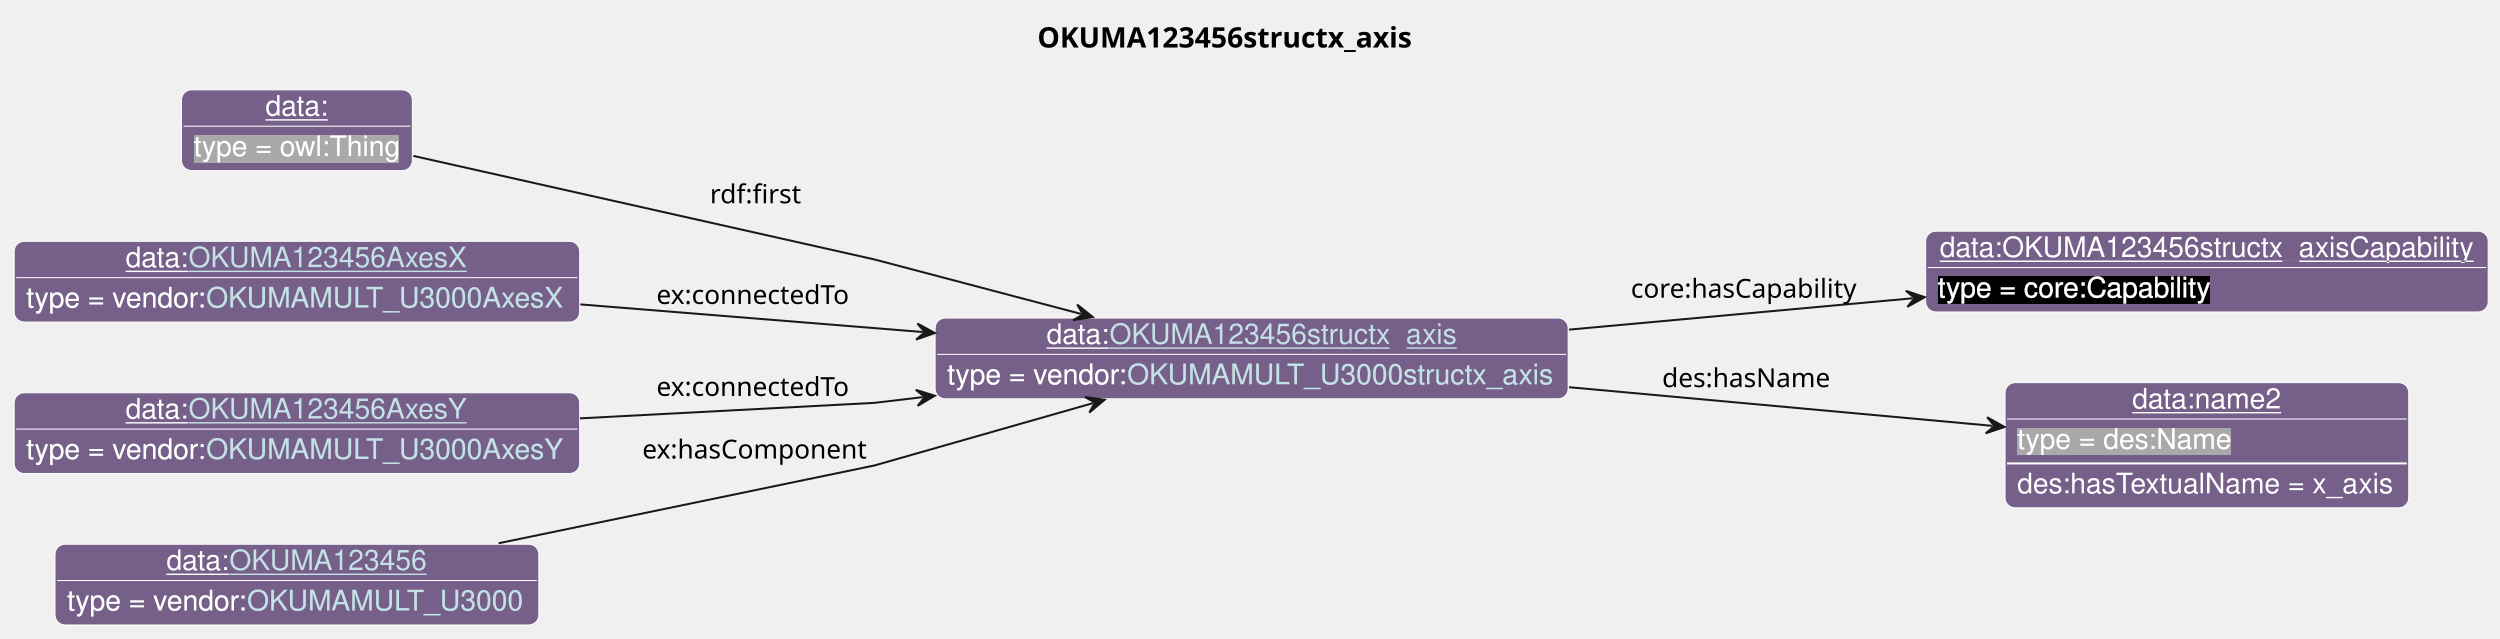
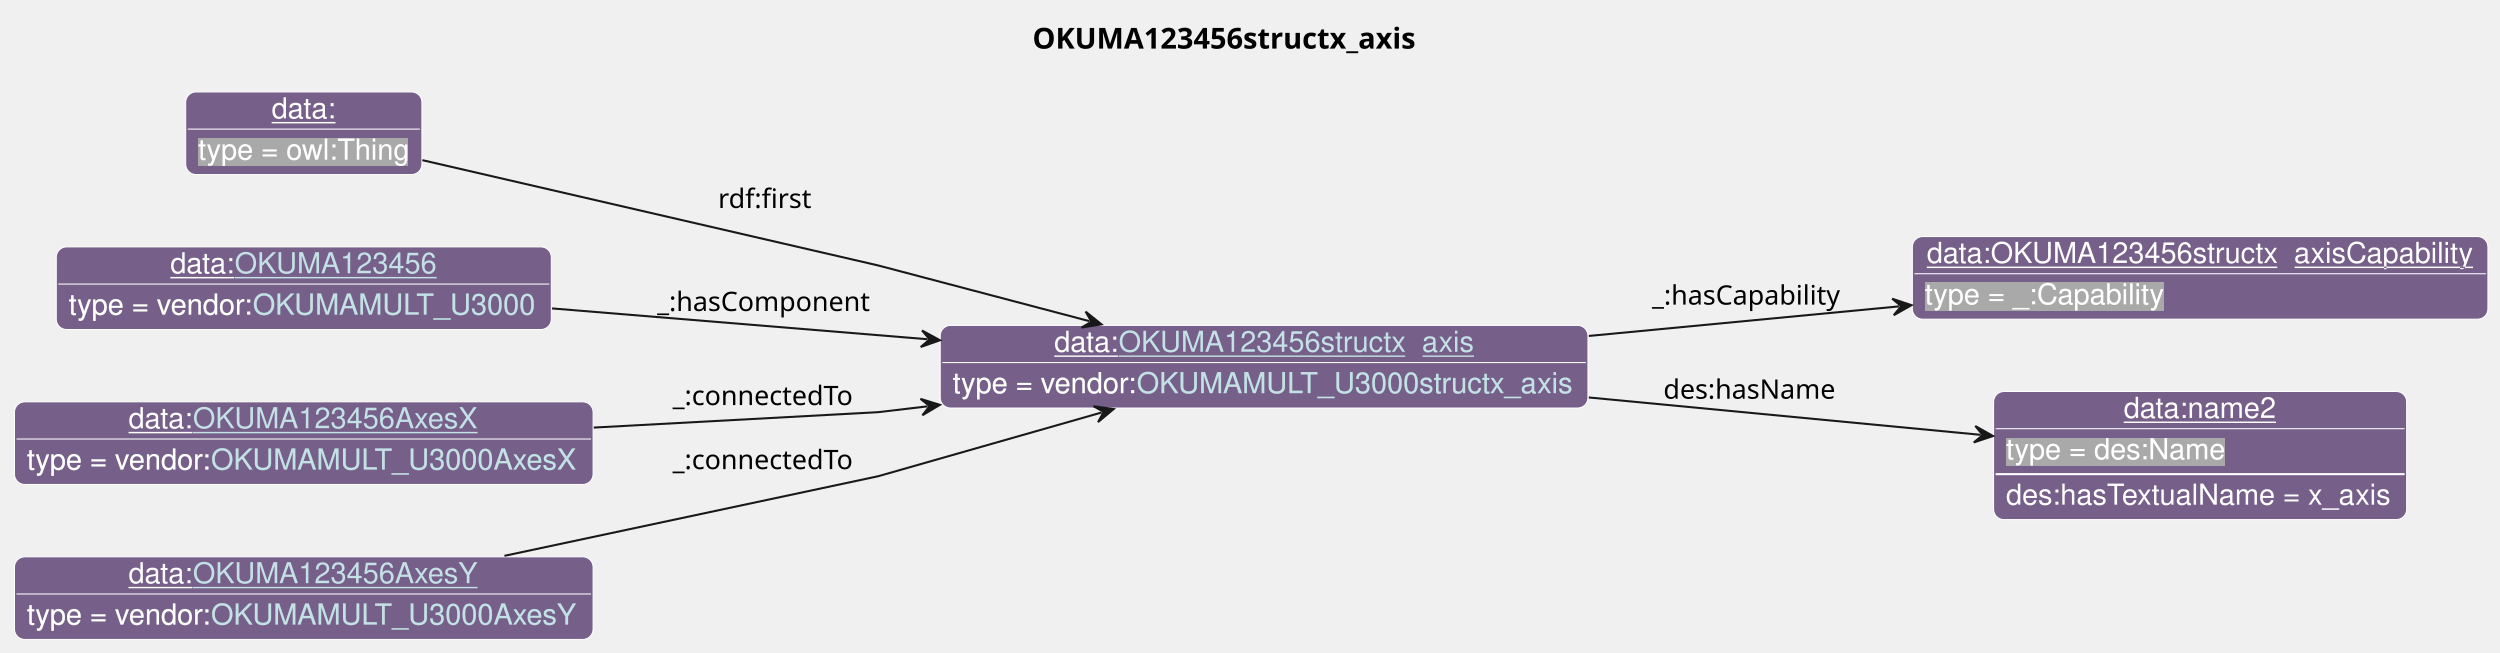
- <svg xmlns="http://www.w3.org/2000/svg" xmlns:xlink="http://www.w3.org/1999/xlink" contentStyleType="text/css" data-diagram-type="CLASS" height="316px" preserveAspectRatio="none" style="width:1238px;height:316px;background:#FFFFFF;" version="1.1" viewBox="0 0 1238 316" width="1238px" zoomAndPan="magnify">
+ <svg xmlns="http://www.w3.org/2000/svg" xmlns:xlink="http://www.w3.org/1999/xlink" contentStyleType="text/css" data-diagram-type="CLASS" height="316px" preserveAspectRatio="none" style="width:1210px;height:316px;background:#FFFFFF;" version="1.1" viewBox="0 0 1210 316" width="1210px" zoomAndPan="magnify">
  <defs>
-     <filter height="1" id="bngpdbj173www0" width="1" x="0" y="0">
+     <filter height="1" id="b1tyeeay8nnz6x0" width="1" x="0" y="0">
      <feFlood flood-color="#76608A" result="flood" />
      <feComposite in="SourceGraphic" in2="flood" operator="over" />
    </filter>
-     <filter height="1" id="bngpdbj173www1" width="1" x="0" y="0">
-       <feFlood flood-color="#000000" result="flood" />
-       <feComposite in="SourceGraphic" in2="flood" operator="over" />
-     </filter>
-     <filter height="1" id="bngpdbj173www2" width="1" x="0" y="0">
+     <filter height="1" id="b1tyeeay8nnz6x1" width="1" x="0" y="0">
      <feFlood flood-color="#A9A9A9" result="flood" />
      <feComposite in="SourceGraphic" in2="flood" operator="over" />
    </filter>
  </defs>
  <g>
    <g class="title" data-source-line="13">
-       <text fill="#000000" font-family="sans-serif" font-size="14" font-weight="bold" lengthAdjust="spacing" textLength="196.718" x="513.72" y="23.535">OKUMA123456structx_axis</text>
+       <text fill="#000000" font-family="sans-serif" font-size="14" font-weight="bold" lengthAdjust="spacing" textLength="196.718" x="499.72" y="23.535">OKUMA123456structx_axis</text>
    </g>
    <g class="entity" data-entity="o0" data-source-line="131" data-uid="ent0002" id="entity_o0">
-       <rect fill="#76608A" height="40" rx="5" ry="5" style="stroke:#FFFFFF;stroke-width:0.5;" width="313.513" x="463.06" y="157.488" />
-       <text fill="#FFFFFF" font-family="Helvetica" font-size="14" lengthAdjust="spacing" text-decoration="underline" textLength="31.138" x="518.265" y="170.269">data:</text>
+       <rect fill="#76608A" height="40" rx="5" ry="5" style="stroke:#FFFFFF;stroke-width:0.5;" width="313.513" x="455.06" y="157.488" />
+       <text fill="#FFFFFF" font-family="Helvetica" font-size="14" lengthAdjust="spacing" text-decoration="underline" textLength="31.138" x="510.265" y="170.269">data:</text>
      <a href="./OKUMA123456structx_axis.html" target="_top" title="./OKUMA123456structx_axis.html" xlink:actuate="onRequest" xlink:href="./OKUMA123456structx_axis.html" xlink:show="new" xlink:title="./OKUMA123456structx_axis.html" xlink:type="simple">
-         <text fill="#C4E1E6" font-family="Helvetica" font-size="14" lengthAdjust="spacing" text-decoration="underline" textLength="171.965" x="549.403" y="170.269">OKUMA123456structx_axis</text>
+         <text fill="#C4E1E6" font-family="Helvetica" font-size="14" lengthAdjust="spacing" text-decoration="underline" textLength="171.965" x="541.403" y="170.269">OKUMA123456structx_axis</text>
      </a>
-       <line style="stroke:#FFFFFF;stroke-width:0.5;" x1="464.06" x2="775.573" y1="175.488" y2="175.488" />
-       <text fill="#FFFFFF" filter="url(#bngpdbj173www0)" font-family="Helvetica" font-size="14" lengthAdjust="spacing" textLength="89.113" x="469.06" y="190.269">type = vendor:</text>
+       <line style="stroke:#FFFFFF;stroke-width:0.5;" x1="456.06" x2="767.573" y1="175.488" y2="175.488" />
+       <text fill="#FFFFFF" filter="url(#b1tyeeay8nnz6x0)" font-family="Helvetica" font-size="14" lengthAdjust="spacing" textLength="89.113" x="461.06" y="190.269">type = vendor:</text>
      <a href="../OKUMA.html#OKUMAMULT_U3000structx_axis" target="_top" title="../OKUMA.html#OKUMAMULT_U3000structx_axis" xlink:actuate="onRequest" xlink:href="../OKUMA.html#OKUMAMULT_U3000structx_axis" xlink:show="new" xlink:title="../OKUMA.html#OKUMAMULT_U3000structx_axis" xlink:type="simple">
-         <text fill="#C4E1E6" filter="url(#bngpdbj173www0)" font-family="Helvetica" font-size="14" lengthAdjust="spacing" textLength="212.399" x="558.173" y="190.269">OKUMAMULT_U3000structx_axis</text>
-         <line style="stroke:#76608A;stroke-width:0.5;" x1="558.173" x2="770.573" y1="191.269" y2="191.269" />
+         <text fill="#C4E1E6" filter="url(#b1tyeeay8nnz6x0)" font-family="Helvetica" font-size="14" lengthAdjust="spacing" textLength="212.399" x="550.173" y="190.269">OKUMAMULT_U3000structx_axis</text>
+         <line style="stroke:#76608A;stroke-width:0.5;" x1="550.173" x2="762.573" y1="191.269" y2="191.269" />
      </a>
    </g>
    <g class="entity" data-entity="o1" data-source-line="131" data-uid="ent0003" id="entity_o1">
-       <rect fill="#76608A" height="40" rx="5" ry="5" style="stroke:#FFFFFF;stroke-width:0.5;" width="278.578" x="953.58" y="114.488" />
-       <text fill="#FFFFFF" font-family="Helvetica" font-size="14" lengthAdjust="spacing" text-decoration="underline" textLength="264.578" x="960.58" y="127.269">data:OKUMA123456structx_axisCapability</text>
-       <line style="stroke:#FFFFFF;stroke-width:0.5;" x1="954.58" x2="1231.158" y1="132.488" y2="132.488" />
-       <text fill="#FFFFFF" filter="url(#bngpdbj173www1)" font-family="Helvetica" font-size="14" lengthAdjust="spacing" textLength="135.017" x="959.58" y="147.269">type = core:Capability</text>
+       <rect fill="#76608A" height="40" rx="5" ry="5" style="stroke:#FFFFFF;stroke-width:0.5;" width="278.578" x="925.58" y="114.488" />
+       <text fill="#FFFFFF" font-family="Helvetica" font-size="14" lengthAdjust="spacing" text-decoration="underline" textLength="264.578" x="932.58" y="127.269">data:OKUMA123456structx_axisCapability</text>
+       <line style="stroke:#FFFFFF;stroke-width:0.5;" x1="926.58" x2="1203.158" y1="132.488" y2="132.488" />
+       <text fill="#FFFFFF" filter="url(#b1tyeeay8nnz6x1)" font-family="Helvetica" font-size="14" lengthAdjust="spacing" textLength="115.568" x="931.58" y="147.269">type = _:Capability</text>
    </g>
    <g class="entity" data-entity="o2" data-source-line="131" data-uid="ent0004" id="entity_o2">
-       <rect fill="#76608A" height="62" rx="5" ry="5" style="stroke:#FFFFFF;stroke-width:0.5;" width="199.927" x="992.9" y="189.488" />
-       <text fill="#FFFFFF" font-family="Helvetica" font-size="14" lengthAdjust="spacing" text-decoration="underline" textLength="73.944" x="1055.891" y="202.269">data:name2</text>
-       <line style="stroke:#FFFFFF;stroke-width:0.5;" x1="993.9" x2="1191.827" y1="207.488" y2="207.488" />
-       <text fill="#FFFFFF" filter="url(#bngpdbj173www2)" font-family="Helvetica" font-size="14" lengthAdjust="spacing" textLength="106.224" x="998.9" y="222.269">type = des:Name</text>
-       <line style="stroke:#FFFFFF;stroke-width:1;" x1="993.9" x2="1191.827" y1="229.488" y2="229.488" />
-       <text fill="#FFFFFF" font-family="Helvetica" font-size="14" lengthAdjust="spacing" textLength="187.927" x="998.9" y="244.269">des:hasTextualName = x_axis</text>
+       <rect fill="#76608A" height="62" rx="5" ry="5" style="stroke:#FFFFFF;stroke-width:0.5;" width="199.927" x="964.9" y="189.488" />
+       <text fill="#FFFFFF" font-family="Helvetica" font-size="14" lengthAdjust="spacing" text-decoration="underline" textLength="73.944" x="1027.891" y="202.269">data:name2</text>
+       <line style="stroke:#FFFFFF;stroke-width:0.5;" x1="965.9" x2="1163.827" y1="207.488" y2="207.488" />
+       <text fill="#FFFFFF" filter="url(#b1tyeeay8nnz6x1)" font-family="Helvetica" font-size="14" lengthAdjust="spacing" textLength="106.224" x="970.9" y="222.269">type = des:Name</text>
+       <line style="stroke:#FFFFFF;stroke-width:1;" x1="965.9" x2="1163.827" y1="229.488" y2="229.488" />
+       <text fill="#FFFFFF" font-family="Helvetica" font-size="14" lengthAdjust="spacing" textLength="187.927" x="970.9" y="244.269">des:hasTextualName = x_axis</text>
    </g>
    <g class="entity" data-entity="o3" data-source-line="131" data-uid="ent0005" id="entity_o3">
      <rect fill="#76608A" height="40" rx="5" ry="5" style="stroke:#FFFFFF;stroke-width:0.5;" width="114.334" x="89.87" y="44.488" />
      <text fill="#FFFFFF" font-family="Helvetica" font-size="14" lengthAdjust="spacing" text-decoration="underline" textLength="31.138" x="131.468" y="57.269">data:</text>
      <line style="stroke:#FFFFFF;stroke-width:0.5;" x1="90.87" x2="203.204" y1="62.488" y2="62.488" />
-       <text fill="#FFFFFF" filter="url(#bngpdbj173www2)" font-family="Helvetica" font-size="14" lengthAdjust="spacing" textLength="102.334" x="95.87" y="77.269">type = owl:Thing</text>
+       <text fill="#FFFFFF" filter="url(#b1tyeeay8nnz6x1)" font-family="Helvetica" font-size="14" lengthAdjust="spacing" textLength="102.334" x="95.87" y="77.269">type = owl:Thing</text>
    </g>
    <g class="entity" data-entity="o4" data-source-line="131" data-uid="ent0006" id="entity_o4">
-       <rect fill="#76608A" height="40" rx="5" ry="5" style="stroke:#FFFFFF;stroke-width:0.5;" width="280.065" x="7" y="119.488" />
-       <text fill="#FFFFFF" font-family="Helvetica" font-size="14" lengthAdjust="spacing" text-decoration="underline" textLength="31.138" x="62.205" y="132.269">data:</text>
-       <a href="./OKUMA123456AxesX.html" target="_top" title="./OKUMA123456AxesX.html" xlink:actuate="onRequest" xlink:href="./OKUMA123456AxesX.html" xlink:show="new" xlink:title="./OKUMA123456AxesX.html" xlink:type="simple">
-         <text fill="#C4E1E6" font-family="Helvetica" font-size="14" lengthAdjust="spacing" text-decoration="underline" textLength="138.517" x="93.343" y="132.269">OKUMA123456AxesX</text>
+       <rect fill="#76608A" height="40" rx="5" ry="5" style="stroke:#FFFFFF;stroke-width:0.5;" width="239.602" x="27.23" y="119.488" />
+       <text fill="#FFFFFF" font-family="Helvetica" font-size="14" lengthAdjust="spacing" text-decoration="underline" textLength="31.138" x="82.435" y="132.269">data:</text>
+       <a href="./OKUMA123456.html" target="_top" title="./OKUMA123456.html" xlink:actuate="onRequest" xlink:href="./OKUMA123456.html" xlink:show="new" xlink:title="./OKUMA123456.html" xlink:type="simple">
+         <text fill="#C4E1E6" font-family="Helvetica" font-size="14" lengthAdjust="spacing" text-decoration="underline" textLength="98.055" x="113.573" y="132.269">OKUMA123456</text>
      </a>
-       <line style="stroke:#FFFFFF;stroke-width:0.5;" x1="8" x2="286.065" y1="137.488" y2="137.488" />
-       <text fill="#FFFFFF" filter="url(#bngpdbj173www0)" font-family="Helvetica" font-size="14" lengthAdjust="spacing" textLength="89.113" x="13" y="152.269">type = vendor:</text>
-       <a href="../OKUMA.html#OKUMAMULT_U3000AxesX" target="_top" title="../OKUMA.html#OKUMAMULT_U3000AxesX" xlink:actuate="onRequest" xlink:href="../OKUMA.html#OKUMAMULT_U3000AxesX" xlink:show="new" xlink:title="../OKUMA.html#OKUMAMULT_U3000AxesX" xlink:type="simple">
-         <text fill="#C4E1E6" filter="url(#bngpdbj173www0)" font-family="Helvetica" font-size="14" lengthAdjust="spacing" textLength="178.951" x="102.113" y="152.269">OKUMAMULT_U3000AxesX</text>
-         <line style="stroke:#76608A;stroke-width:0.5;" x1="102.113" x2="281.065" y1="153.269" y2="153.269" />
+       <line style="stroke:#FFFFFF;stroke-width:0.5;" x1="28.23" x2="265.832" y1="137.488" y2="137.488" />
+       <text fill="#FFFFFF" filter="url(#b1tyeeay8nnz6x0)" font-family="Helvetica" font-size="14" lengthAdjust="spacing" textLength="89.113" x="33.23" y="152.269">type = vendor:</text>
+       <a href="../OKUMA.html#OKUMAMULT_U3000" target="_top" title="../OKUMA.html#OKUMAMULT_U3000" xlink:actuate="onRequest" xlink:href="../OKUMA.html#OKUMAMULT_U3000" xlink:show="new" xlink:title="../OKUMA.html#OKUMAMULT_U3000" xlink:type="simple">
+         <text fill="#C4E1E6" filter="url(#b1tyeeay8nnz6x0)" font-family="Helvetica" font-size="14" lengthAdjust="spacing" textLength="138.489" x="122.343" y="152.269">OKUMAMULT_U3000</text>
+         <line style="stroke:#76608A;stroke-width:0.5;" x1="122.343" x2="260.832" y1="153.269" y2="153.269" />
      </a>
    </g>
    <g class="entity" data-entity="o5" data-source-line="131" data-uid="ent0007" id="entity_o5">
      <rect fill="#76608A" height="40" rx="5" ry="5" style="stroke:#FFFFFF;stroke-width:0.5;" width="280.065" x="7" y="194.488" />
      <text fill="#FFFFFF" font-family="Helvetica" font-size="14" lengthAdjust="spacing" text-decoration="underline" textLength="31.138" x="62.205" y="207.269">data:</text>
-       <a href="./OKUMA123456AxesY.html" target="_top" title="./OKUMA123456AxesY.html" xlink:actuate="onRequest" xlink:href="./OKUMA123456AxesY.html" xlink:show="new" xlink:title="./OKUMA123456AxesY.html" xlink:type="simple">
-         <text fill="#C4E1E6" font-family="Helvetica" font-size="14" lengthAdjust="spacing" text-decoration="underline" textLength="138.517" x="93.343" y="207.269">OKUMA123456AxesY</text>
+       <a href="./OKUMA123456AxesX.html" target="_top" title="./OKUMA123456AxesX.html" xlink:actuate="onRequest" xlink:href="./OKUMA123456AxesX.html" xlink:show="new" xlink:title="./OKUMA123456AxesX.html" xlink:type="simple">
+         <text fill="#C4E1E6" font-family="Helvetica" font-size="14" lengthAdjust="spacing" text-decoration="underline" textLength="138.517" x="93.343" y="207.269">OKUMA123456AxesX</text>
      </a>
      <line style="stroke:#FFFFFF;stroke-width:0.5;" x1="8" x2="286.065" y1="212.488" y2="212.488" />
-       <text fill="#FFFFFF" filter="url(#bngpdbj173www0)" font-family="Helvetica" font-size="14" lengthAdjust="spacing" textLength="89.113" x="13" y="227.269">type = vendor:</text>
-       <a href="../OKUMA.html#OKUMAMULT_U3000AxesY" target="_top" title="../OKUMA.html#OKUMAMULT_U3000AxesY" xlink:actuate="onRequest" xlink:href="../OKUMA.html#OKUMAMULT_U3000AxesY" xlink:show="new" xlink:title="../OKUMA.html#OKUMAMULT_U3000AxesY" xlink:type="simple">
-         <text fill="#C4E1E6" filter="url(#bngpdbj173www0)" font-family="Helvetica" font-size="14" lengthAdjust="spacing" textLength="178.951" x="102.113" y="227.269">OKUMAMULT_U3000AxesY</text>
+       <text fill="#FFFFFF" filter="url(#b1tyeeay8nnz6x0)" font-family="Helvetica" font-size="14" lengthAdjust="spacing" textLength="89.113" x="13" y="227.269">type = vendor:</text>
+       <a href="../OKUMA.html#OKUMAMULT_U3000AxesX" target="_top" title="../OKUMA.html#OKUMAMULT_U3000AxesX" xlink:actuate="onRequest" xlink:href="../OKUMA.html#OKUMAMULT_U3000AxesX" xlink:show="new" xlink:title="../OKUMA.html#OKUMAMULT_U3000AxesX" xlink:type="simple">
+         <text fill="#C4E1E6" filter="url(#b1tyeeay8nnz6x0)" font-family="Helvetica" font-size="14" lengthAdjust="spacing" textLength="178.951" x="102.113" y="227.269">OKUMAMULT_U3000AxesX</text>
        <line style="stroke:#76608A;stroke-width:0.5;" x1="102.113" x2="281.065" y1="228.269" y2="228.269" />
      </a>
    </g>
    <g class="entity" data-entity="o6" data-source-line="131" data-uid="ent0008" id="entity_o6">
-       <rect fill="#76608A" height="40" rx="5" ry="5" style="stroke:#FFFFFF;stroke-width:0.5;" width="239.602" x="27.23" y="269.488" />
-       <text fill="#FFFFFF" font-family="Helvetica" font-size="14" lengthAdjust="spacing" text-decoration="underline" textLength="31.138" x="82.435" y="282.269">data:</text>
-       <a href="./OKUMA123456.html" target="_top" title="./OKUMA123456.html" xlink:actuate="onRequest" xlink:href="./OKUMA123456.html" xlink:show="new" xlink:title="./OKUMA123456.html" xlink:type="simple">
-         <text fill="#C4E1E6" font-family="Helvetica" font-size="14" lengthAdjust="spacing" text-decoration="underline" textLength="98.055" x="113.573" y="282.269">OKUMA123456</text>
+       <rect fill="#76608A" height="40" rx="5" ry="5" style="stroke:#FFFFFF;stroke-width:0.5;" width="280.065" x="7" y="269.488" />
+       <text fill="#FFFFFF" font-family="Helvetica" font-size="14" lengthAdjust="spacing" text-decoration="underline" textLength="31.138" x="62.205" y="282.269">data:</text>
+       <a href="./OKUMA123456AxesY.html" target="_top" title="./OKUMA123456AxesY.html" xlink:actuate="onRequest" xlink:href="./OKUMA123456AxesY.html" xlink:show="new" xlink:title="./OKUMA123456AxesY.html" xlink:type="simple">
+         <text fill="#C4E1E6" font-family="Helvetica" font-size="14" lengthAdjust="spacing" text-decoration="underline" textLength="138.517" x="93.343" y="282.269">OKUMA123456AxesY</text>
      </a>
-       <line style="stroke:#FFFFFF;stroke-width:0.5;" x1="28.23" x2="265.832" y1="287.488" y2="287.488" />
-       <text fill="#FFFFFF" filter="url(#bngpdbj173www0)" font-family="Helvetica" font-size="14" lengthAdjust="spacing" textLength="89.113" x="33.23" y="302.269">type = vendor:</text>
-       <a href="../OKUMA.html#OKUMAMULT_U3000" target="_top" title="../OKUMA.html#OKUMAMULT_U3000" xlink:actuate="onRequest" xlink:href="../OKUMA.html#OKUMAMULT_U3000" xlink:show="new" xlink:title="../OKUMA.html#OKUMAMULT_U3000" xlink:type="simple">
-         <text fill="#C4E1E6" filter="url(#bngpdbj173www0)" font-family="Helvetica" font-size="14" lengthAdjust="spacing" textLength="138.489" x="122.343" y="302.269">OKUMAMULT_U3000</text>
-         <line style="stroke:#76608A;stroke-width:0.5;" x1="122.343" x2="260.832" y1="303.269" y2="303.269" />
+       <line style="stroke:#FFFFFF;stroke-width:0.5;" x1="8" x2="286.065" y1="287.488" y2="287.488" />
+       <text fill="#FFFFFF" filter="url(#b1tyeeay8nnz6x0)" font-family="Helvetica" font-size="14" lengthAdjust="spacing" textLength="89.113" x="13" y="302.269">type = vendor:</text>
+       <a href="../OKUMA.html#OKUMAMULT_U3000AxesY" target="_top" title="../OKUMA.html#OKUMAMULT_U3000AxesY" xlink:actuate="onRequest" xlink:href="../OKUMA.html#OKUMAMULT_U3000AxesY" xlink:show="new" xlink:title="../OKUMA.html#OKUMAMULT_U3000AxesY" xlink:type="simple">
+         <text fill="#C4E1E6" filter="url(#b1tyeeay8nnz6x0)" font-family="Helvetica" font-size="14" lengthAdjust="spacing" textLength="178.951" x="102.113" y="302.269">OKUMAMULT_U3000AxesY</text>
+         <line style="stroke:#76608A;stroke-width:0.5;" x1="102.113" x2="281.065" y1="303.269" y2="303.269" />
      </a>
    </g>
    <g class="link" data-entity-1="o0" data-entity-2="o1" data-source-line="195" data-uid="lnk9" id="link_o0_o1">
-       <path codeLine="195" d="M777.02,163.228 C833.93,158.038 891.855,152.743 947.145,147.703" fill="none" id="o0-to-o1" style="stroke:#181818;stroke-width:1;" />
-       <polygon fill="#181818" points="953.12,147.158,943.794,143.992,948.141,147.612,944.52,151.959,953.12,147.158" style="stroke:#181818;stroke-width:1;" />
-       <text fill="#000000" font-family="sans-serif" font-size="13" lengthAdjust="spacing" textLength="115.838" x="807.58" y="147.437">core:hasCapability</text>
+       <path codeLine="195" d="M768.99,162.598 C819.77,157.758 869.777,152.988 919.187,148.278" fill="none" id="o0-to-o1" style="stroke:#181818;stroke-width:1;" />
+       <polygon fill="#181818" points="925.16,147.708,915.821,144.58,920.183,148.183,916.58,152.544,925.16,147.708" style="stroke:#181818;stroke-width:1;" />
+       <text fill="#000000" font-family="sans-serif" font-size="13" lengthAdjust="spacing" textLength="95.132" x="799.58" y="147.437">_:hasCapability</text>
    </g>
    <g class="link" data-entity-1="o0" data-entity-2="o2" data-source-line="195" data-uid="lnk10" id="link_o0_o2">
-       <path codeLine="195" d="M777.02,191.748 C848.12,198.238 924.165,205.183 986.665,210.883" fill="none" id="o0-to-o2" style="stroke:#181818;stroke-width:1;" />
-       <polygon fill="#181818" points="992.64,211.428,984.04,206.627,987.661,210.974,983.314,214.594,992.64,211.428" style="stroke:#181818;stroke-width:1;" />
-       <text fill="#000000" font-family="sans-serif" font-size="13" lengthAdjust="spacing" textLength="84.202" x="823.08" y="191.707">des:hasName</text>
+       <path codeLine="195" d="M768.99,192.378 C833.9,198.568 901.327,204.988 958.657,210.458" fill="none" id="o0-to-o2" style="stroke:#181818;stroke-width:1;" />
+       <polygon fill="#181818" points="964.63,211.028,956.051,206.191,959.653,210.553,955.291,214.155,964.63,211.028" style="stroke:#181818;stroke-width:1;" />
+       <text fill="#000000" font-family="sans-serif" font-size="13" lengthAdjust="spacing" textLength="84.202" x="805.08" y="192.987">des:hasName</text>
    </g>
    <g class="link" data-entity-1="o3" data-entity-2="o0" data-source-line="195" data-uid="lnk11" id="link_o3_o0">
-       <path codeLine="195" d="M204.69,77.208 C287.81,95.878 433.06,128.488 433.06,128.488 C433.06,128.488 484.418,142.039 535.318,155.459" fill="none" id="o3-to-o0" style="stroke:#181818;stroke-width:1;" />
-       <polygon fill="#181818" points="541.12,156.988,533.437,150.826,536.285,155.714,531.398,158.562,541.12,156.988" style="stroke:#181818;stroke-width:1;" />
-       <text fill="#000000" font-family="sans-serif" font-size="13" lengthAdjust="spacing" textLength="47.741" x="351.56" y="100.667">rdf:first</text>
+       <path codeLine="195" d="M204.43,77.518 C285.43,96.228 425.06,128.488 425.06,128.488 C425.06,128.488 476.418,142.039 527.318,155.459" fill="none" id="o3-to-o0" style="stroke:#181818;stroke-width:1;" />
+       <polygon fill="#181818" points="533.12,156.988,525.437,150.826,528.285,155.714,523.398,158.562,533.12,156.988" style="stroke:#181818;stroke-width:1;" />
+       <text fill="#000000" font-family="sans-serif" font-size="13" lengthAdjust="spacing" textLength="47.741" x="347.56" y="100.667">rdf:first</text>
    </g>
    <g class="link" data-entity-1="o4" data-entity-2="o0" data-source-line="195" data-uid="lnk12" id="link_o4_o0">
-       <path codeLine="195" d="M287.37,150.738 C342.55,155.188 400.25,159.845 456.95,164.425" fill="none" id="o4-to-o0" style="stroke:#181818;stroke-width:1;" />
-       <polygon fill="#181818" points="462.93,164.908,454.281,160.197,457.946,164.506,453.637,168.171,462.93,164.908" style="stroke:#181818;stroke-width:1;" />
-       <text fill="#000000" font-family="sans-serif" font-size="13" lengthAdjust="spacing" textLength="100.502" x="325.06" y="150.537">ex:connectedTo</text>
+       <path codeLine="195" d="M267.21,149.278 C324.39,153.968 387.65,159.168 448.95,164.198" fill="none" id="o4-to-o0" style="stroke:#181818;stroke-width:1;" />
+       <polygon fill="#181818" points="454.93,164.688,446.287,159.966,449.947,164.279,445.633,167.939,454.93,164.688" style="stroke:#181818;stroke-width:1;" />
+       <text fill="#000000" font-family="sans-serif" font-size="13" lengthAdjust="spacing" textLength="106.012" x="318.06" y="150.537">_:hasComponent</text>
    </g>
    <g class="link" data-entity-1="o5" data-entity-2="o0" data-source-line="195" data-uid="lnk13" id="link_o5_o0">
-       <path codeLine="195" d="M287.21,207.168 C359.56,203.358 433.06,199.488 433.06,199.488 C433.06,199.488 439.081,198.772 456.951,196.662" fill="none" id="o5-to-o0" style="stroke:#181818;stroke-width:1;" />
-       <polygon fill="#181818" points="462.91,195.958,453.503,193.041,457.945,196.545,454.441,200.986,462.91,195.958" style="stroke:#181818;stroke-width:1;" />
-       <text fill="#000000" font-family="sans-serif" font-size="13" lengthAdjust="spacing" textLength="100.502" x="325.06" y="196.057">ex:connectedTo</text>
+       <path codeLine="195" d="M287.36,206.948 C356.35,203.208 425.06,199.488 425.06,199.488 C425.06,199.488 431.081,198.772 448.951,196.662" fill="none" id="o5-to-o0" style="stroke:#181818;stroke-width:1;" />
+       <polygon fill="#181818" points="454.91,195.958,445.503,193.041,449.945,196.545,446.441,200.986,454.91,195.958" style="stroke:#181818;stroke-width:1;" />
+       <text fill="#000000" font-family="sans-serif" font-size="13" lengthAdjust="spacing" textLength="91.787" x="325.56" y="196.057">_:connectedTo</text>
    </g>
    <g class="link" data-entity-1="o6" data-entity-2="o0" data-source-line="195" data-uid="lnk14" id="link_o6_o0">
-       <path codeLine="195" d="M246.92,269.018 C329.25,251.978 433.06,230.488 433.06,230.488 C433.06,230.488 488.96,214.545 541.23,199.625" fill="none" id="o6-to-o0" style="stroke:#181818;stroke-width:1;" />
-       <polygon fill="#181818" points="547,197.978,537.248,196.602,542.192,199.351,539.444,204.295,547,197.978" style="stroke:#181818;stroke-width:1;" />
-       <text fill="#000000" font-family="sans-serif" font-size="13" lengthAdjust="spacing" textLength="114.728" x="318.06" y="227.057">ex:hasComponent</text>
+       <path codeLine="195" d="M244.15,269.018 C324.16,251.978 425.06,230.488 425.06,230.488 C425.06,230.488 480.96,214.545 533.23,199.625" fill="none" id="o6-to-o0" style="stroke:#181818;stroke-width:1;" />
+       <polygon fill="#181818" points="539,197.978,529.248,196.602,534.192,199.351,531.444,204.295,539,197.978" style="stroke:#181818;stroke-width:1;" />
+       <text fill="#000000" font-family="sans-serif" font-size="13" lengthAdjust="spacing" textLength="91.787" x="325.56" y="227.057">_:connectedTo</text>
    </g>
  </g>
</svg>
